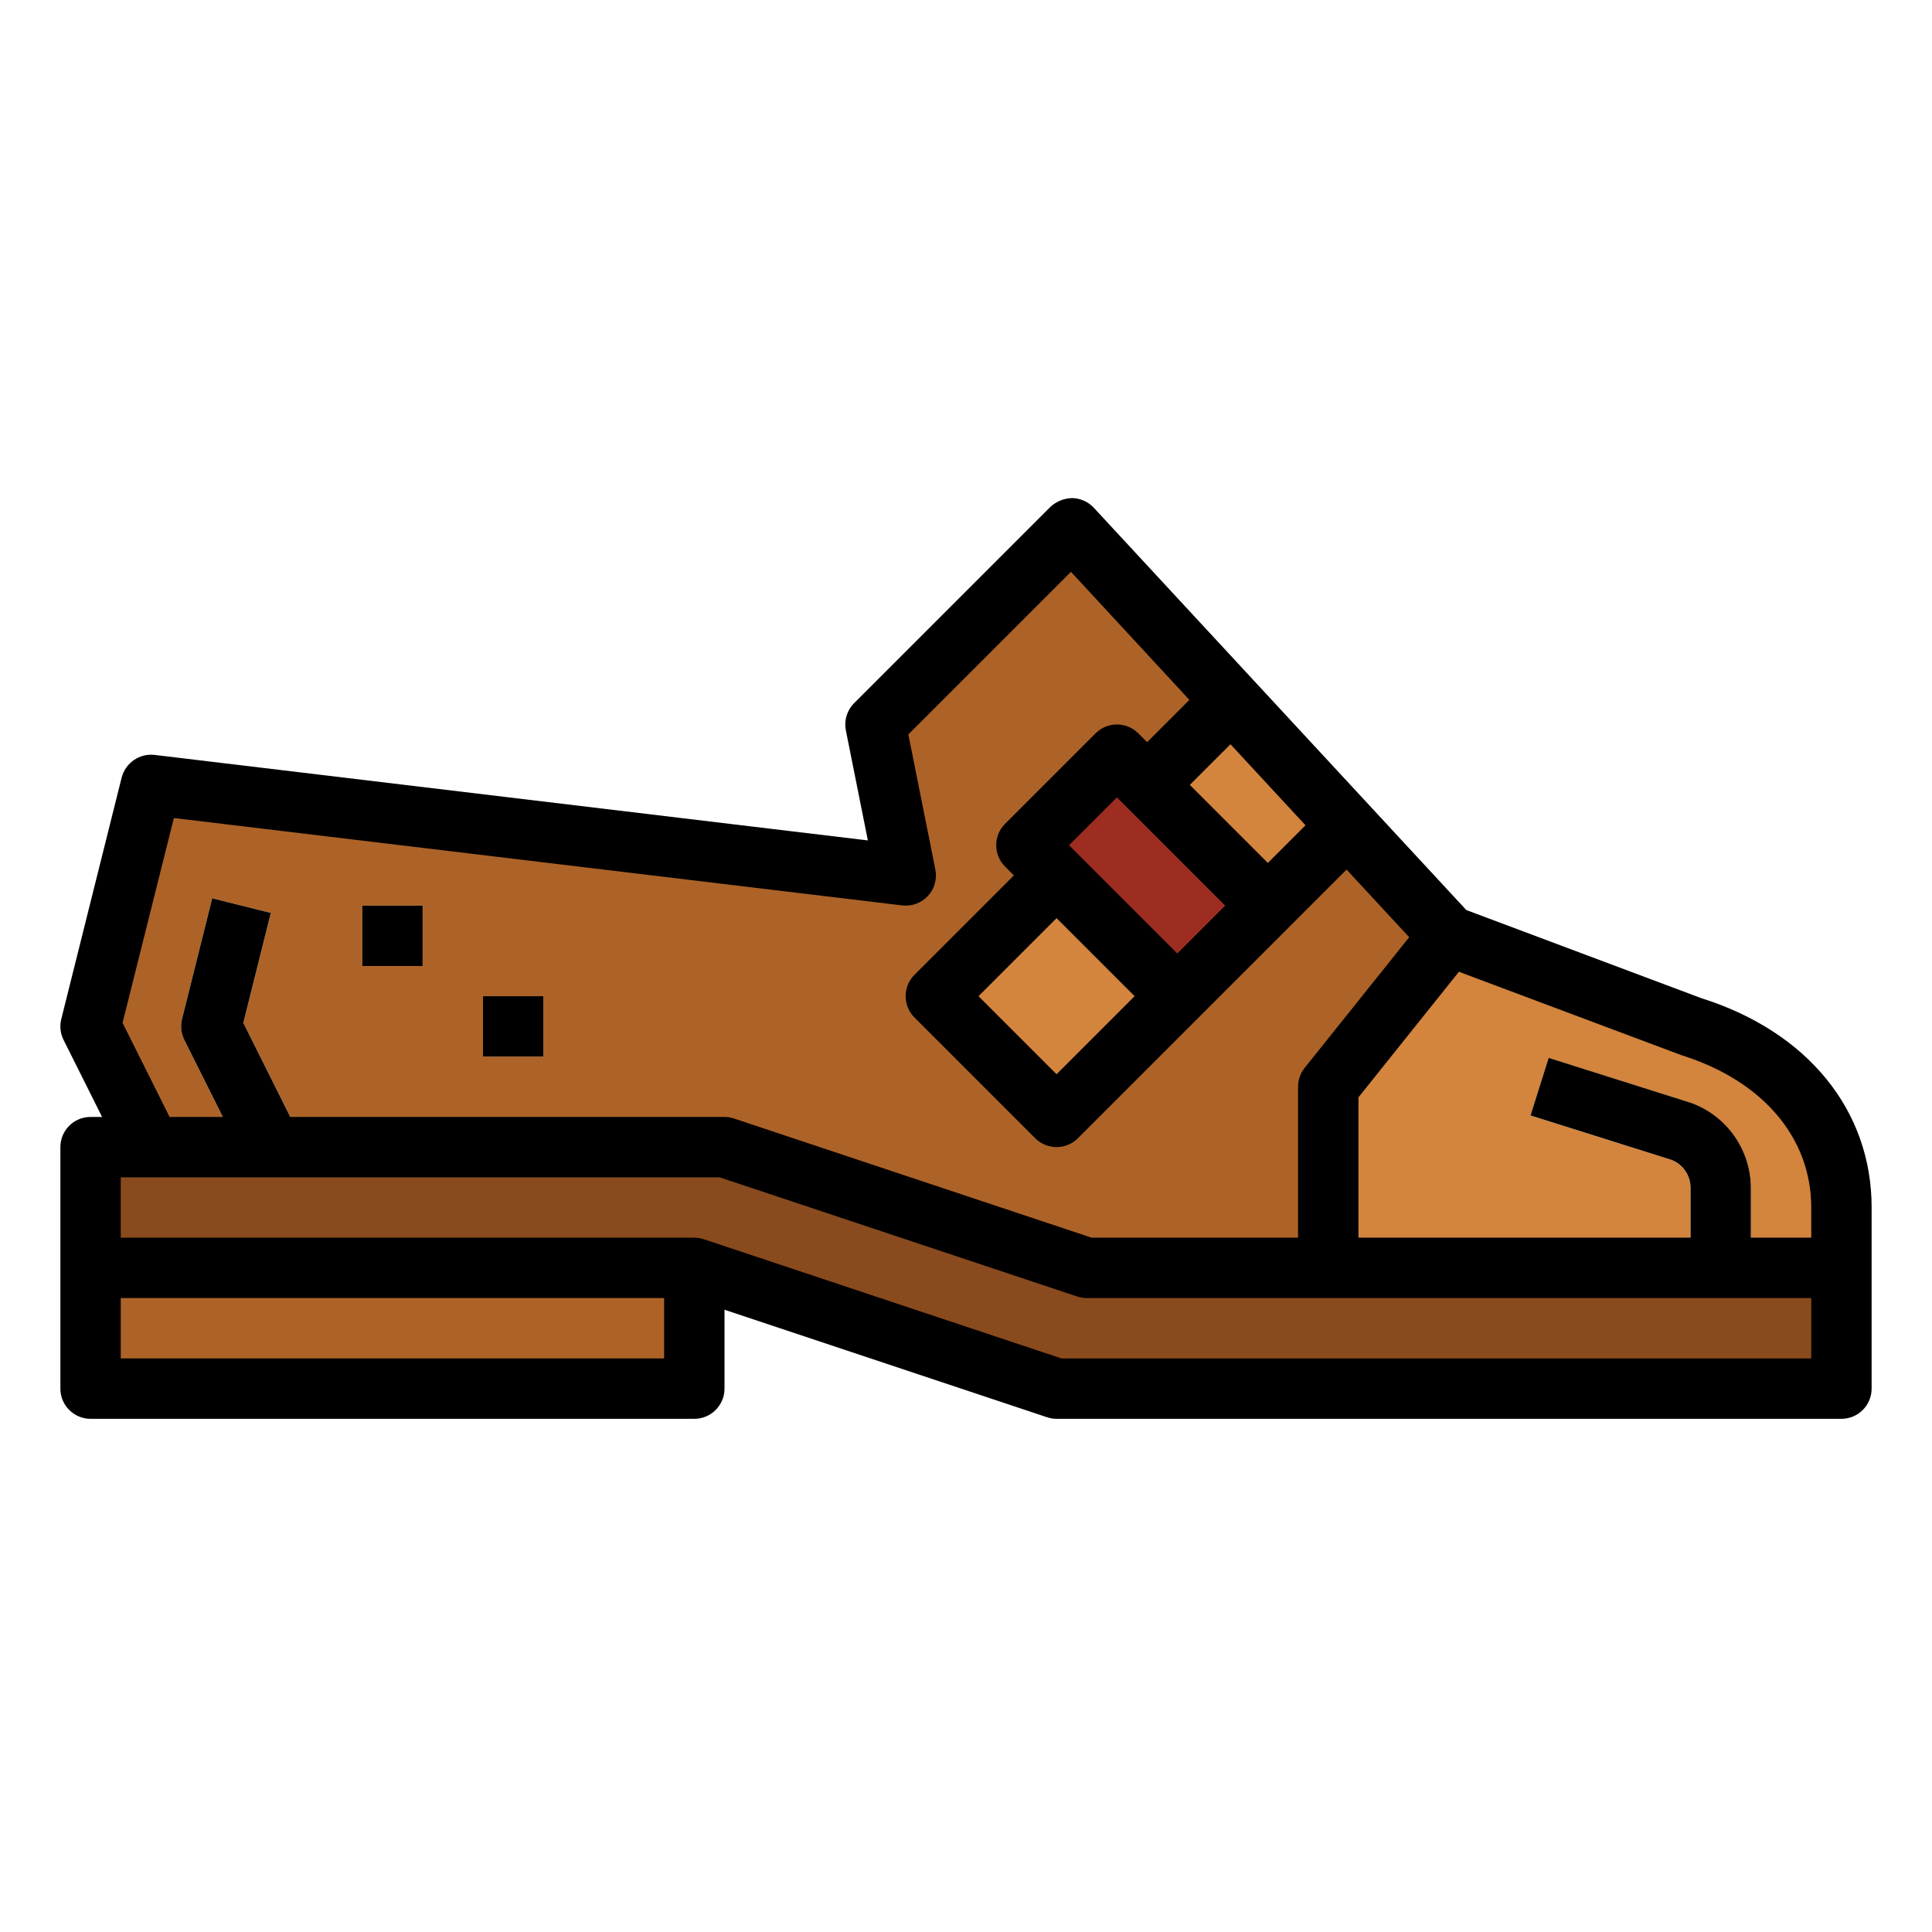
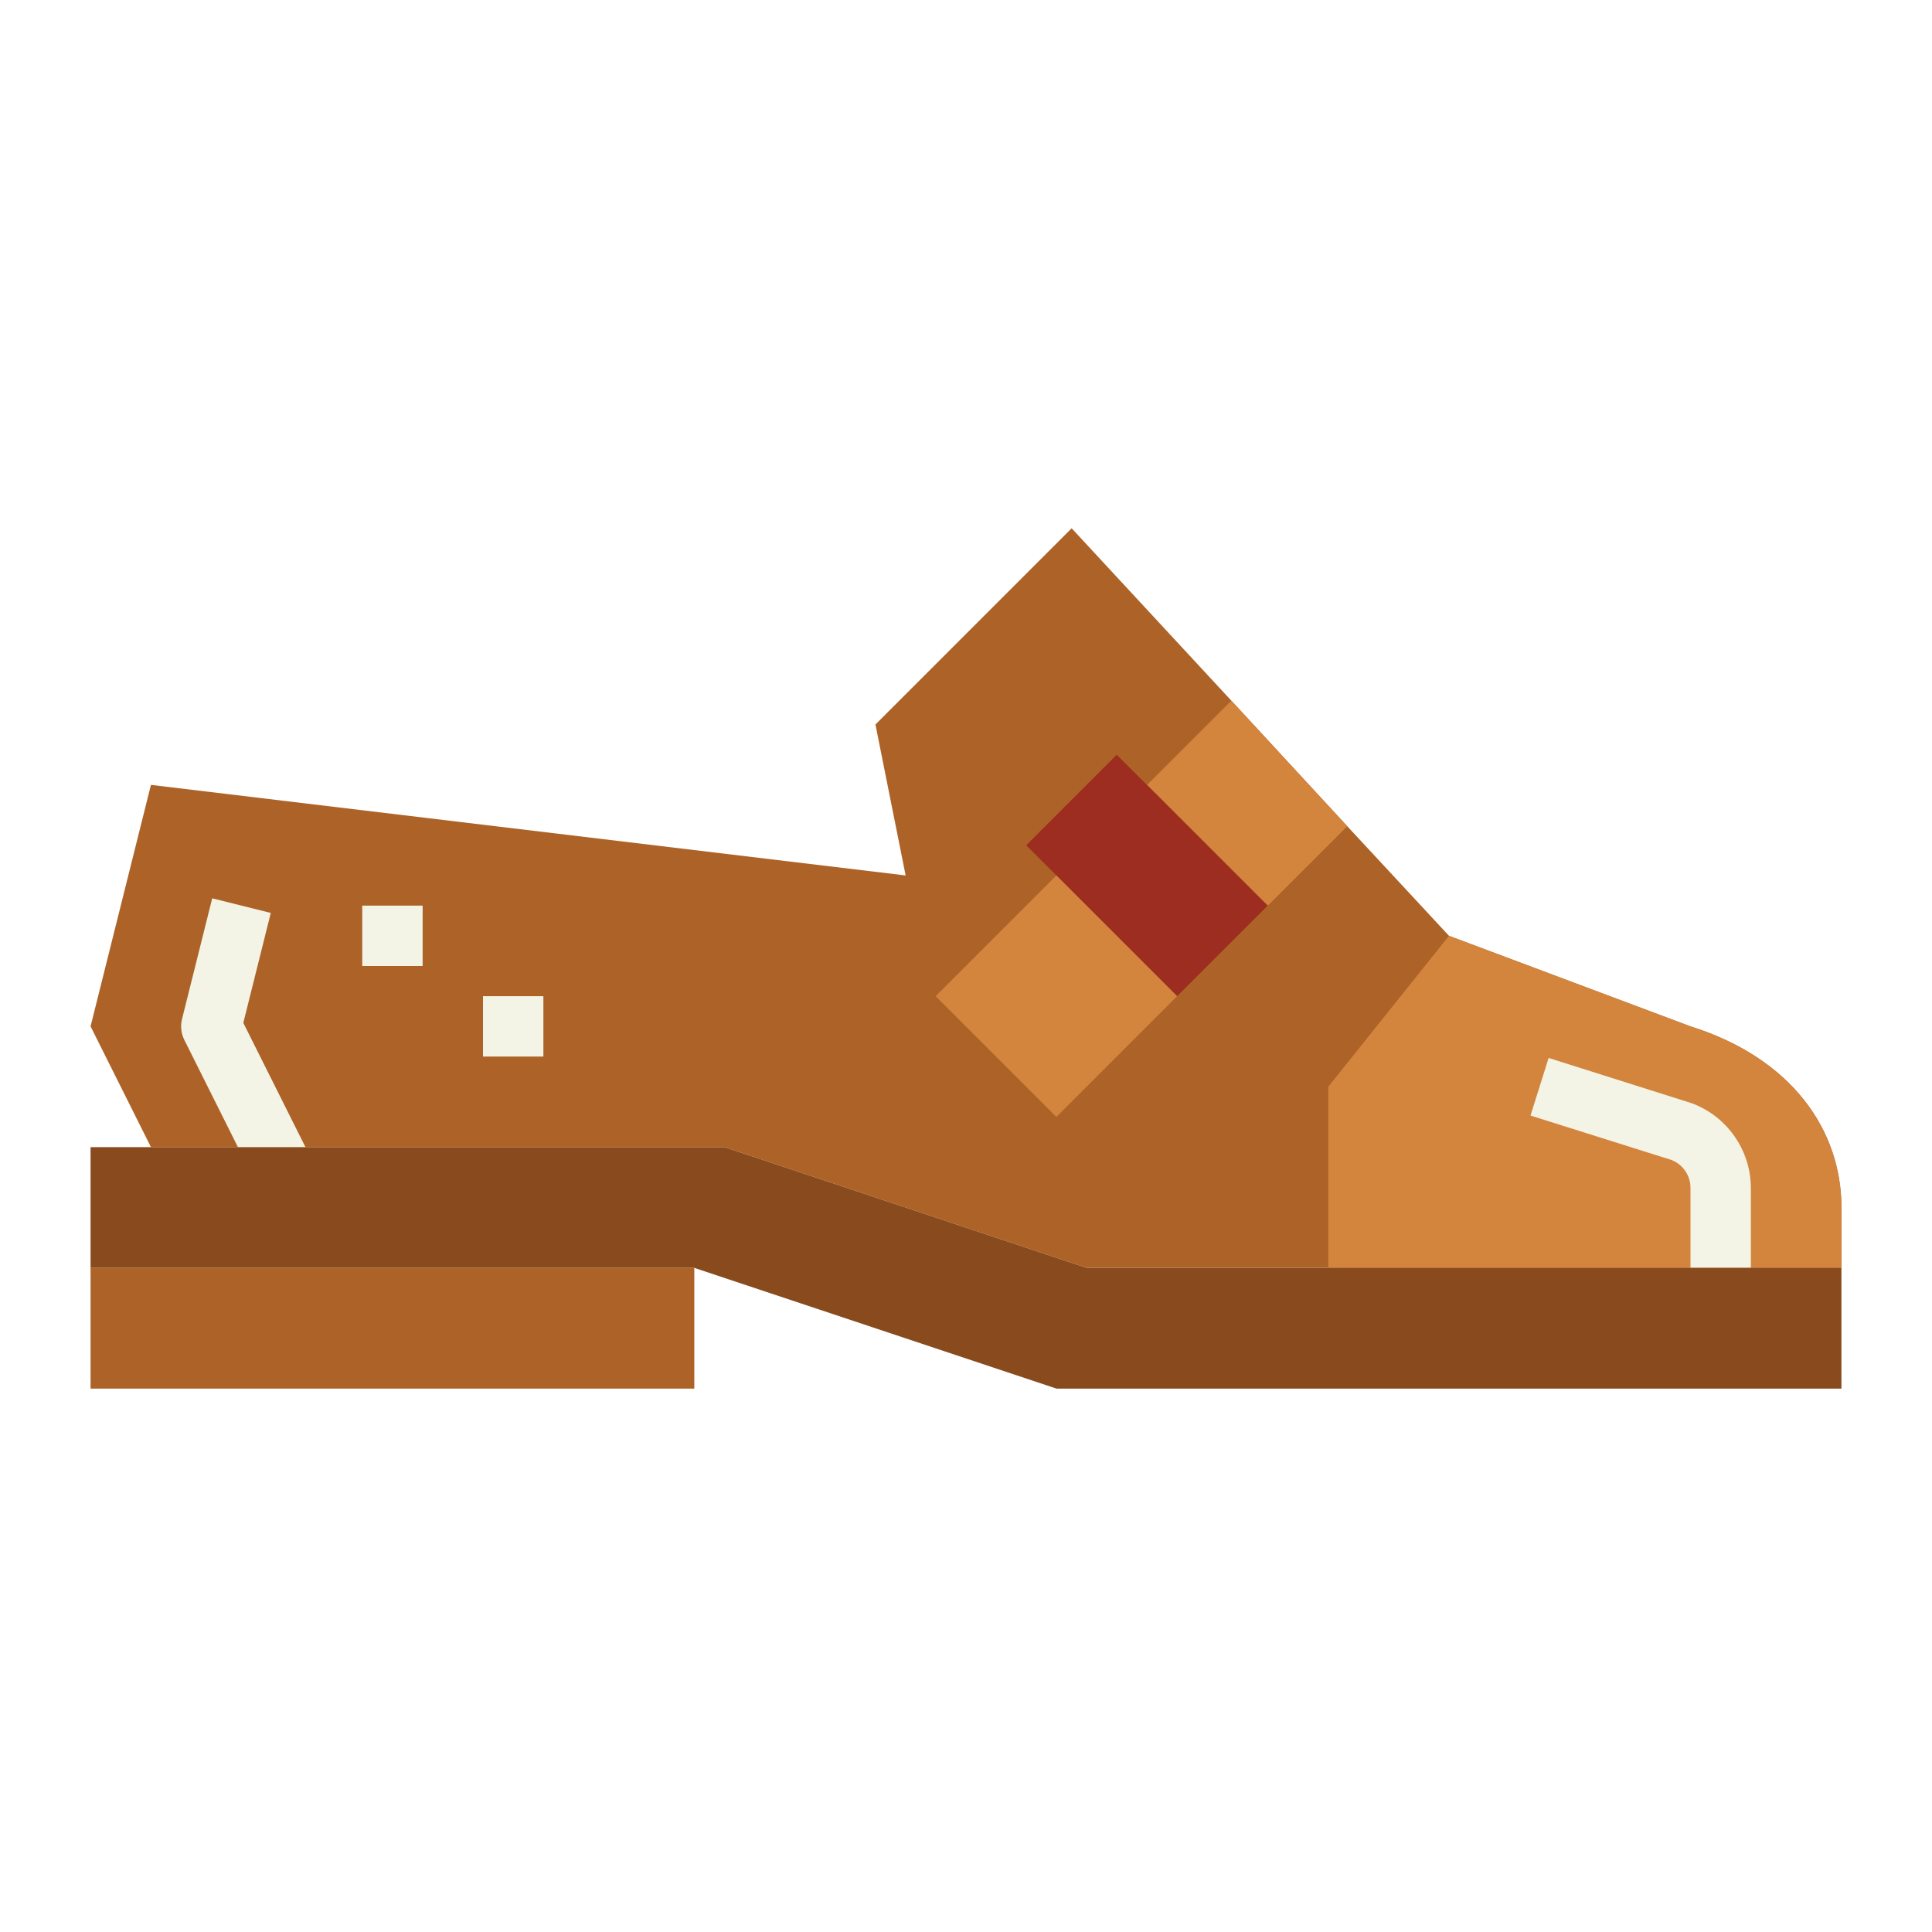
<svg xmlns="http://www.w3.org/2000/svg" height="512" viewBox="0 0 64 64" width="512">
-   <g id="Filled_outline" data-name="Filled outline">
-     <path d="m48 31-12.5-13.5-6.5 6.5 1 5-25-3-2 8 2 4h19l12 4h25v-2c0-2.536-1.625-4.938-5-6z" fill="#ad6327" />
-     <path d="m3 42h20v4h-20z" fill="#ad6327" />
-     <path d="m61 46h-26l-12-4h-20v-4h21l12 4h25z" fill="#894b1d" />
-     <path d="m44.635 27.365-3.847-4.153-2.788 2.788 4 4z" fill="#d3843d" />
-     <path d="m35.879 25.464h4.243v7.071h-4.243z" fill="#9c2d20" transform="matrix(.707 -.707 .707 .707 -9.376 35.364)" />
-     <path d="m32.172 30.172h5.657v5.657h-5.657z" fill="#d3843d" transform="matrix(.707 -.707 .707 .707 -13.083 34.414)" />
-     <path d="m56 34-8-3-4 5v6h17v-2c0-2.536-1.625-4.938-5-6z" fill="#d3843d" />
-     <g fill="#f4f4e6">
-       <path d="m8.105 38.447-2-4a1 1 0 0 1 -.075-.689l1-4 1.94.484-.91 3.642 1.84 3.669z" />
-       <path d="m58 42h-2v-2.646a.994.994 0 0 0 -.629-.928l-4.671-1.472.6-1.908 4.742 1.5a3.007 3.007 0 0 1 1.958 2.808z" />
-       <path d="m12 30h2v2h-2z" />
-       <path d="m16 33h2v2h-2z" />
-     </g>
-     <path d="m56.351 33.063-7.778-2.917-12.339-13.326a1.006 1.006 0 0 0 -.715-.32 1.1 1.1 0 0 0 -.726.293l-6.5 6.5a1 1 0 0 0 -.273.9l.729 3.647-23.63-2.833a1.01 1.01 0 0 0 -1.089.751l-2 8a1 1 0 0 0 .075.689l1.277 2.553h-.382a1 1 0 0 0 -1 1v8a1 1 0 0 0 1 1h20a1 1 0 0 0 1-1v-2.613l10.684 3.561a1 1 0 0 0 .316.052h26a1 1 0 0 0 1-1v-6c0-3.23-2.131-5.83-5.649-6.937zm-14.351-4.477-2.586-2.586 1.347-1.346 2.486 2.685zm-4.414 4.414-2.586 2.586-2.586-2.586 2.586-2.586zm-2.172-5 1.586-1.586 3.586 3.586-1.586 1.586zm-31.354 5.884 1.7-6.786 24.125 2.895a1 1 0 0 0 1.1-1.189l-.895-4.475 5.387-5.387 3.923 4.243-1.4 1.4-.293-.293a1 1 0 0 0 -1.414 0l-3 3a1 1 0 0 0 0 1.414l.293.293-3.293 3.293a1 1 0 0 0 0 1.414l4 4a1 1 0 0 0 1.414 0l8.9-8.9 2.074 2.241-3.462 4.327a1 1 0 0 0 -.219.626v5h-6.838l-11.846-3.948a1 1 0 0 0 -.316-.052h-14.382l-1.558-3.116.91-3.642-1.94-.484-1 4a1 1 0 0 0 .075.689l1.277 2.553h-1.764zm17.94 11.116h-18v-2h18zm38 0h-24.838l-11.846-3.948a1 1 0 0 0 -.316-.052h-19v-2h19.838l11.846 3.948a1 1 0 0 0 .316.052h24zm0-4h-2v-1.646a3.007 3.007 0 0 0 -1.957-2.811l-4.742-1.5-.6 1.908 4.672 1.472a.994.994 0 0 1 .629.928v1.649h-11.002v-4.649l3.328-4.16 7.372 2.763c2.693.846 4.3 2.734 4.3 5.046z" />
+   <path d="m61 40v2h-25l-12-4h-19l-2-4 2-8 25 3-1-5 6.5-6.5 5.29 5.71 3.84 4.16 3.37 3.63 8 3c3.38 1.06 5 3.46 5 6z" fill="#ad6327" />
+   <path d="m3 42h20v4h-20z" fill="#ad6327" />
+   <path d="m44.63 27.37-2.63 2.63-4-4 2.79-2.79z" fill="#d3843d" />
+   <path d="m35.879 25.464h4.243v7.071h-4.243z" fill="#9c2d20" transform="matrix(.707 -.707 .707 .707 -9.376 35.364)" />
+   <path d="m32.172 30.172h5.657v5.657h-5.657z" fill="#d3843d" transform="matrix(.707 -.707 .707 .707 -13.083 34.414)" />
+   <path d="m56 34-8-3-4 5v6h17v-2c0-2.536-1.625-4.938-5-6z" fill="#d3843d" />
+   <g fill="#f4f4e6">
+     <path d="m8.105 38.447-2-4a1 1 0 0 1 -.075-.689l1-4 1.94.484-.91 3.642 2.164 4.327z" />
+     <path d="m58 42h-2v-2.646a.994.994 0 0 0 -.629-.928l-4.671-1.472.6-1.908 4.742 1.5a3.007 3.007 0 0 1 1.958 2.808z" />
    <path d="m12 30h2v2h-2z" />
    <path d="m16 33h2v2h-2z" />
  </g>
+   <path d="m61 46h-26l-12-4h-20v-4h21l12 4h25z" fill="#894b1d" />
</svg>
